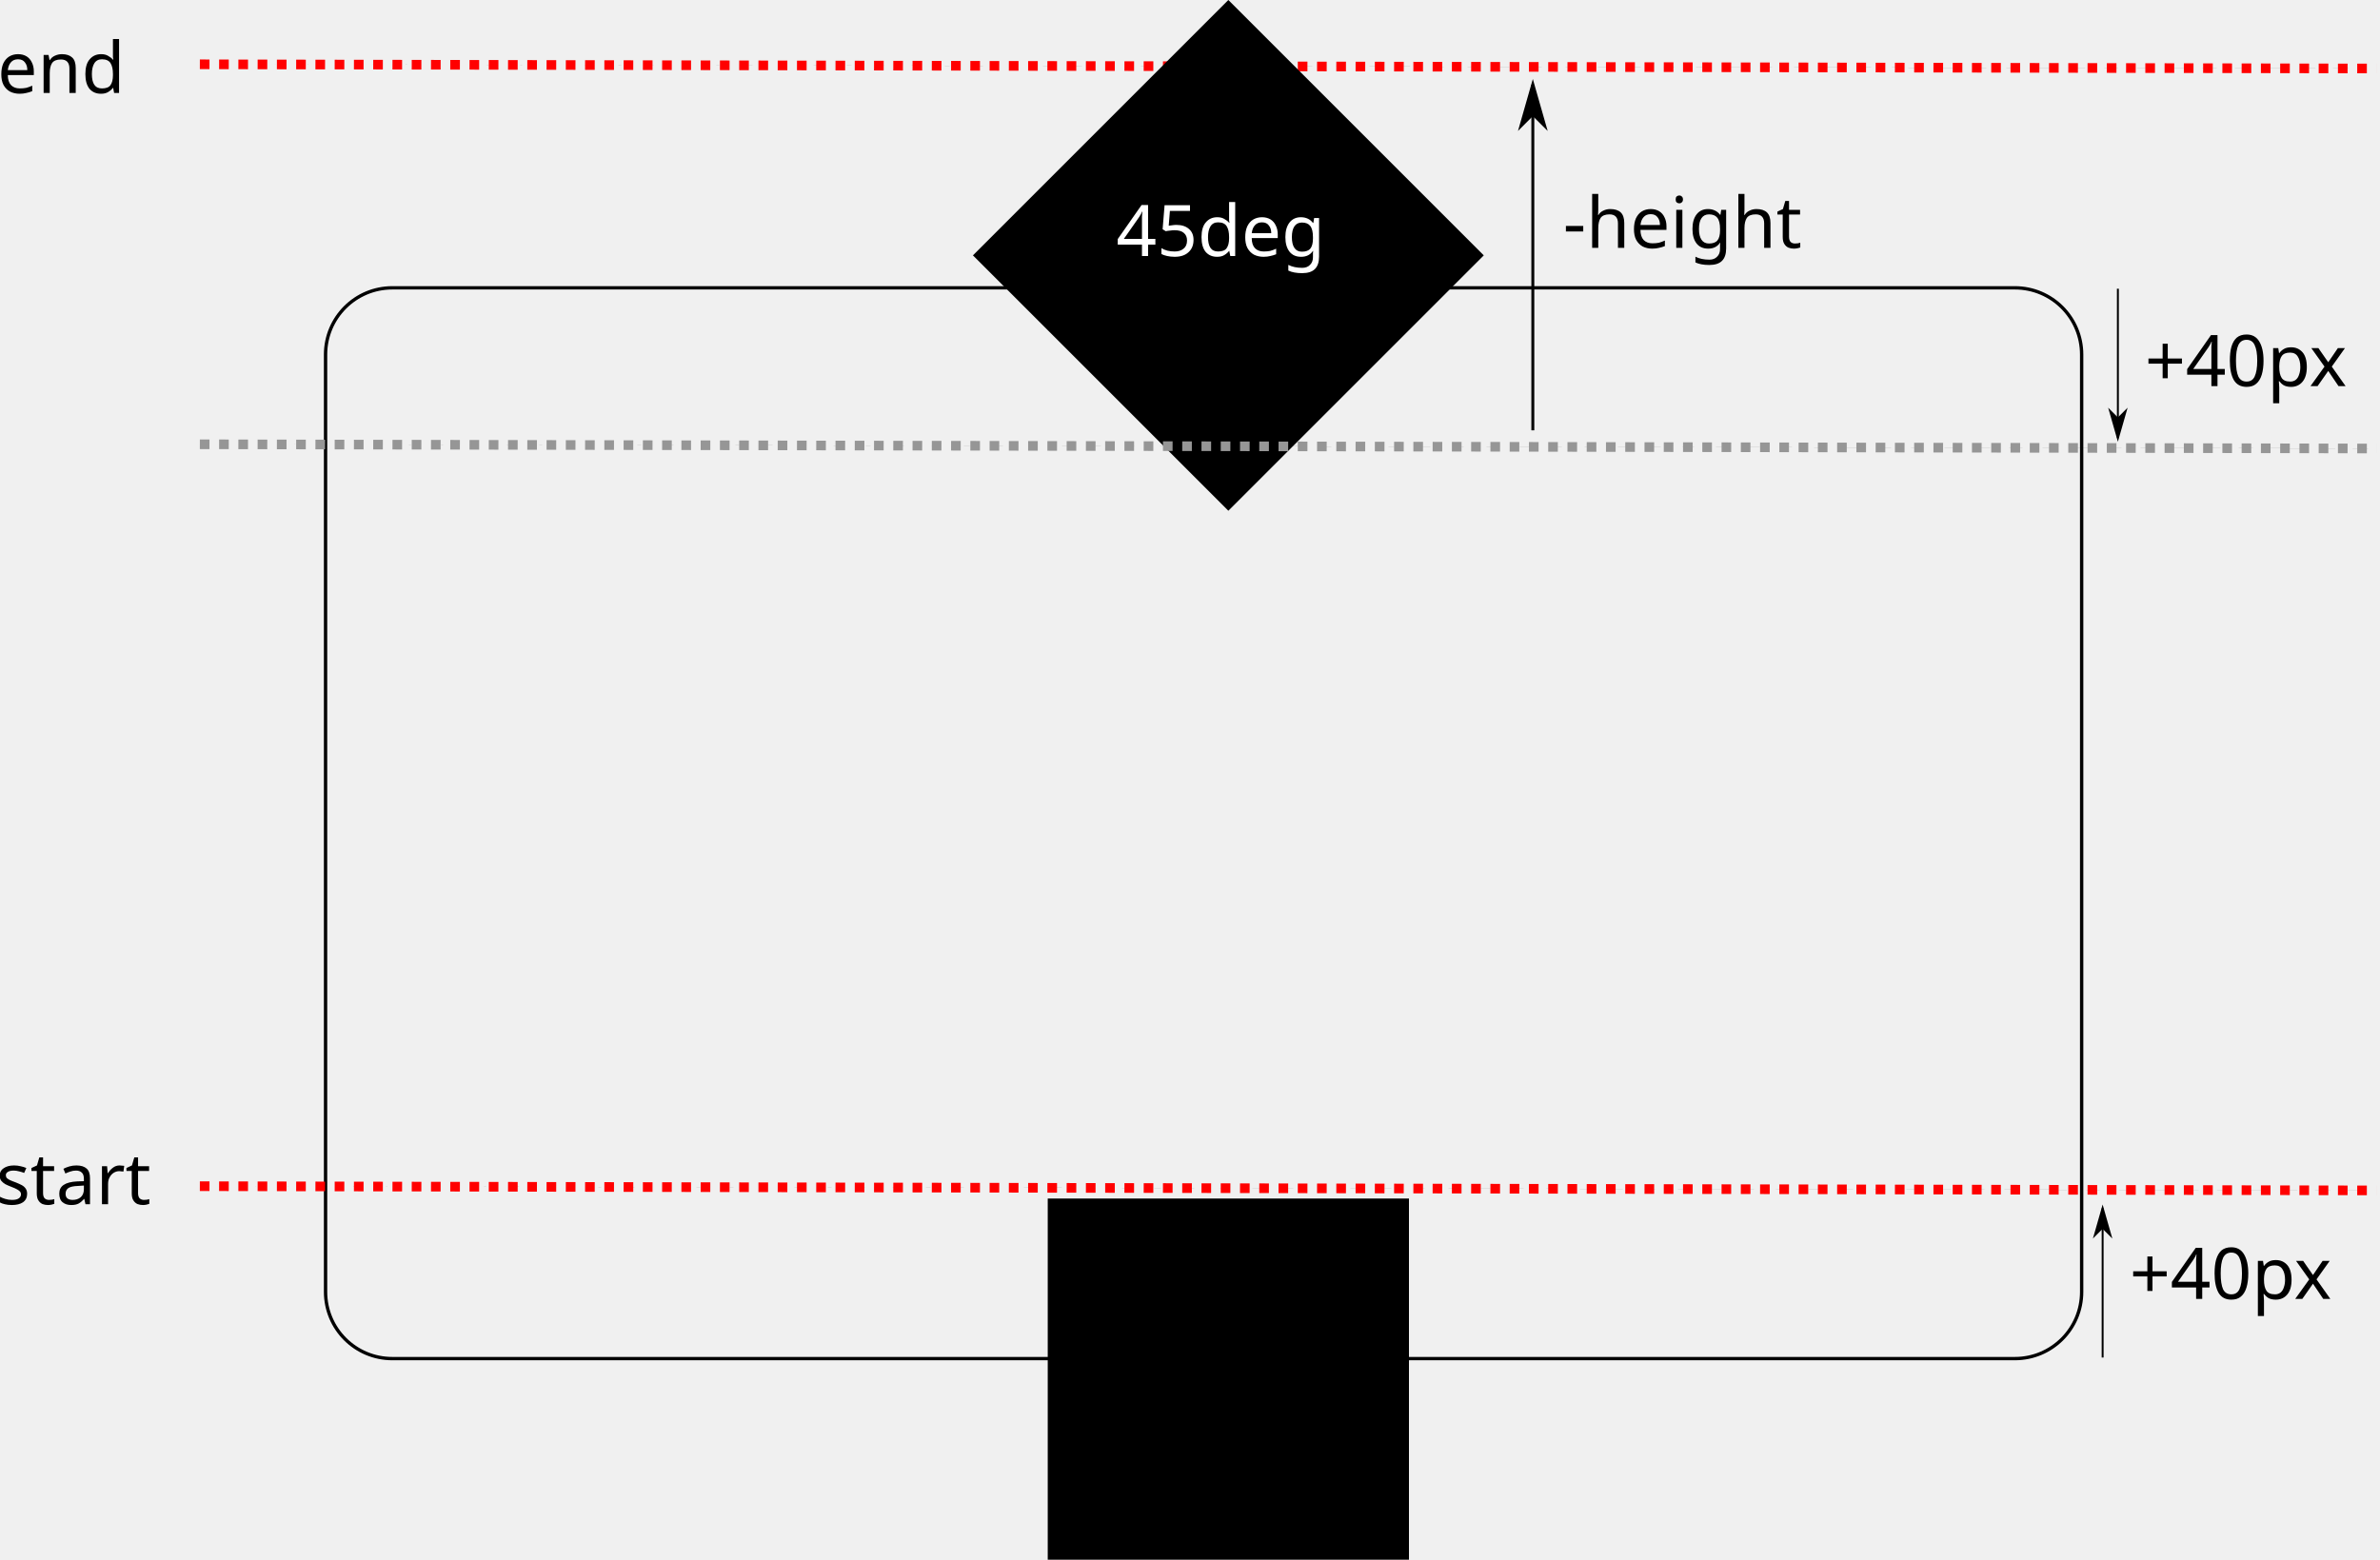
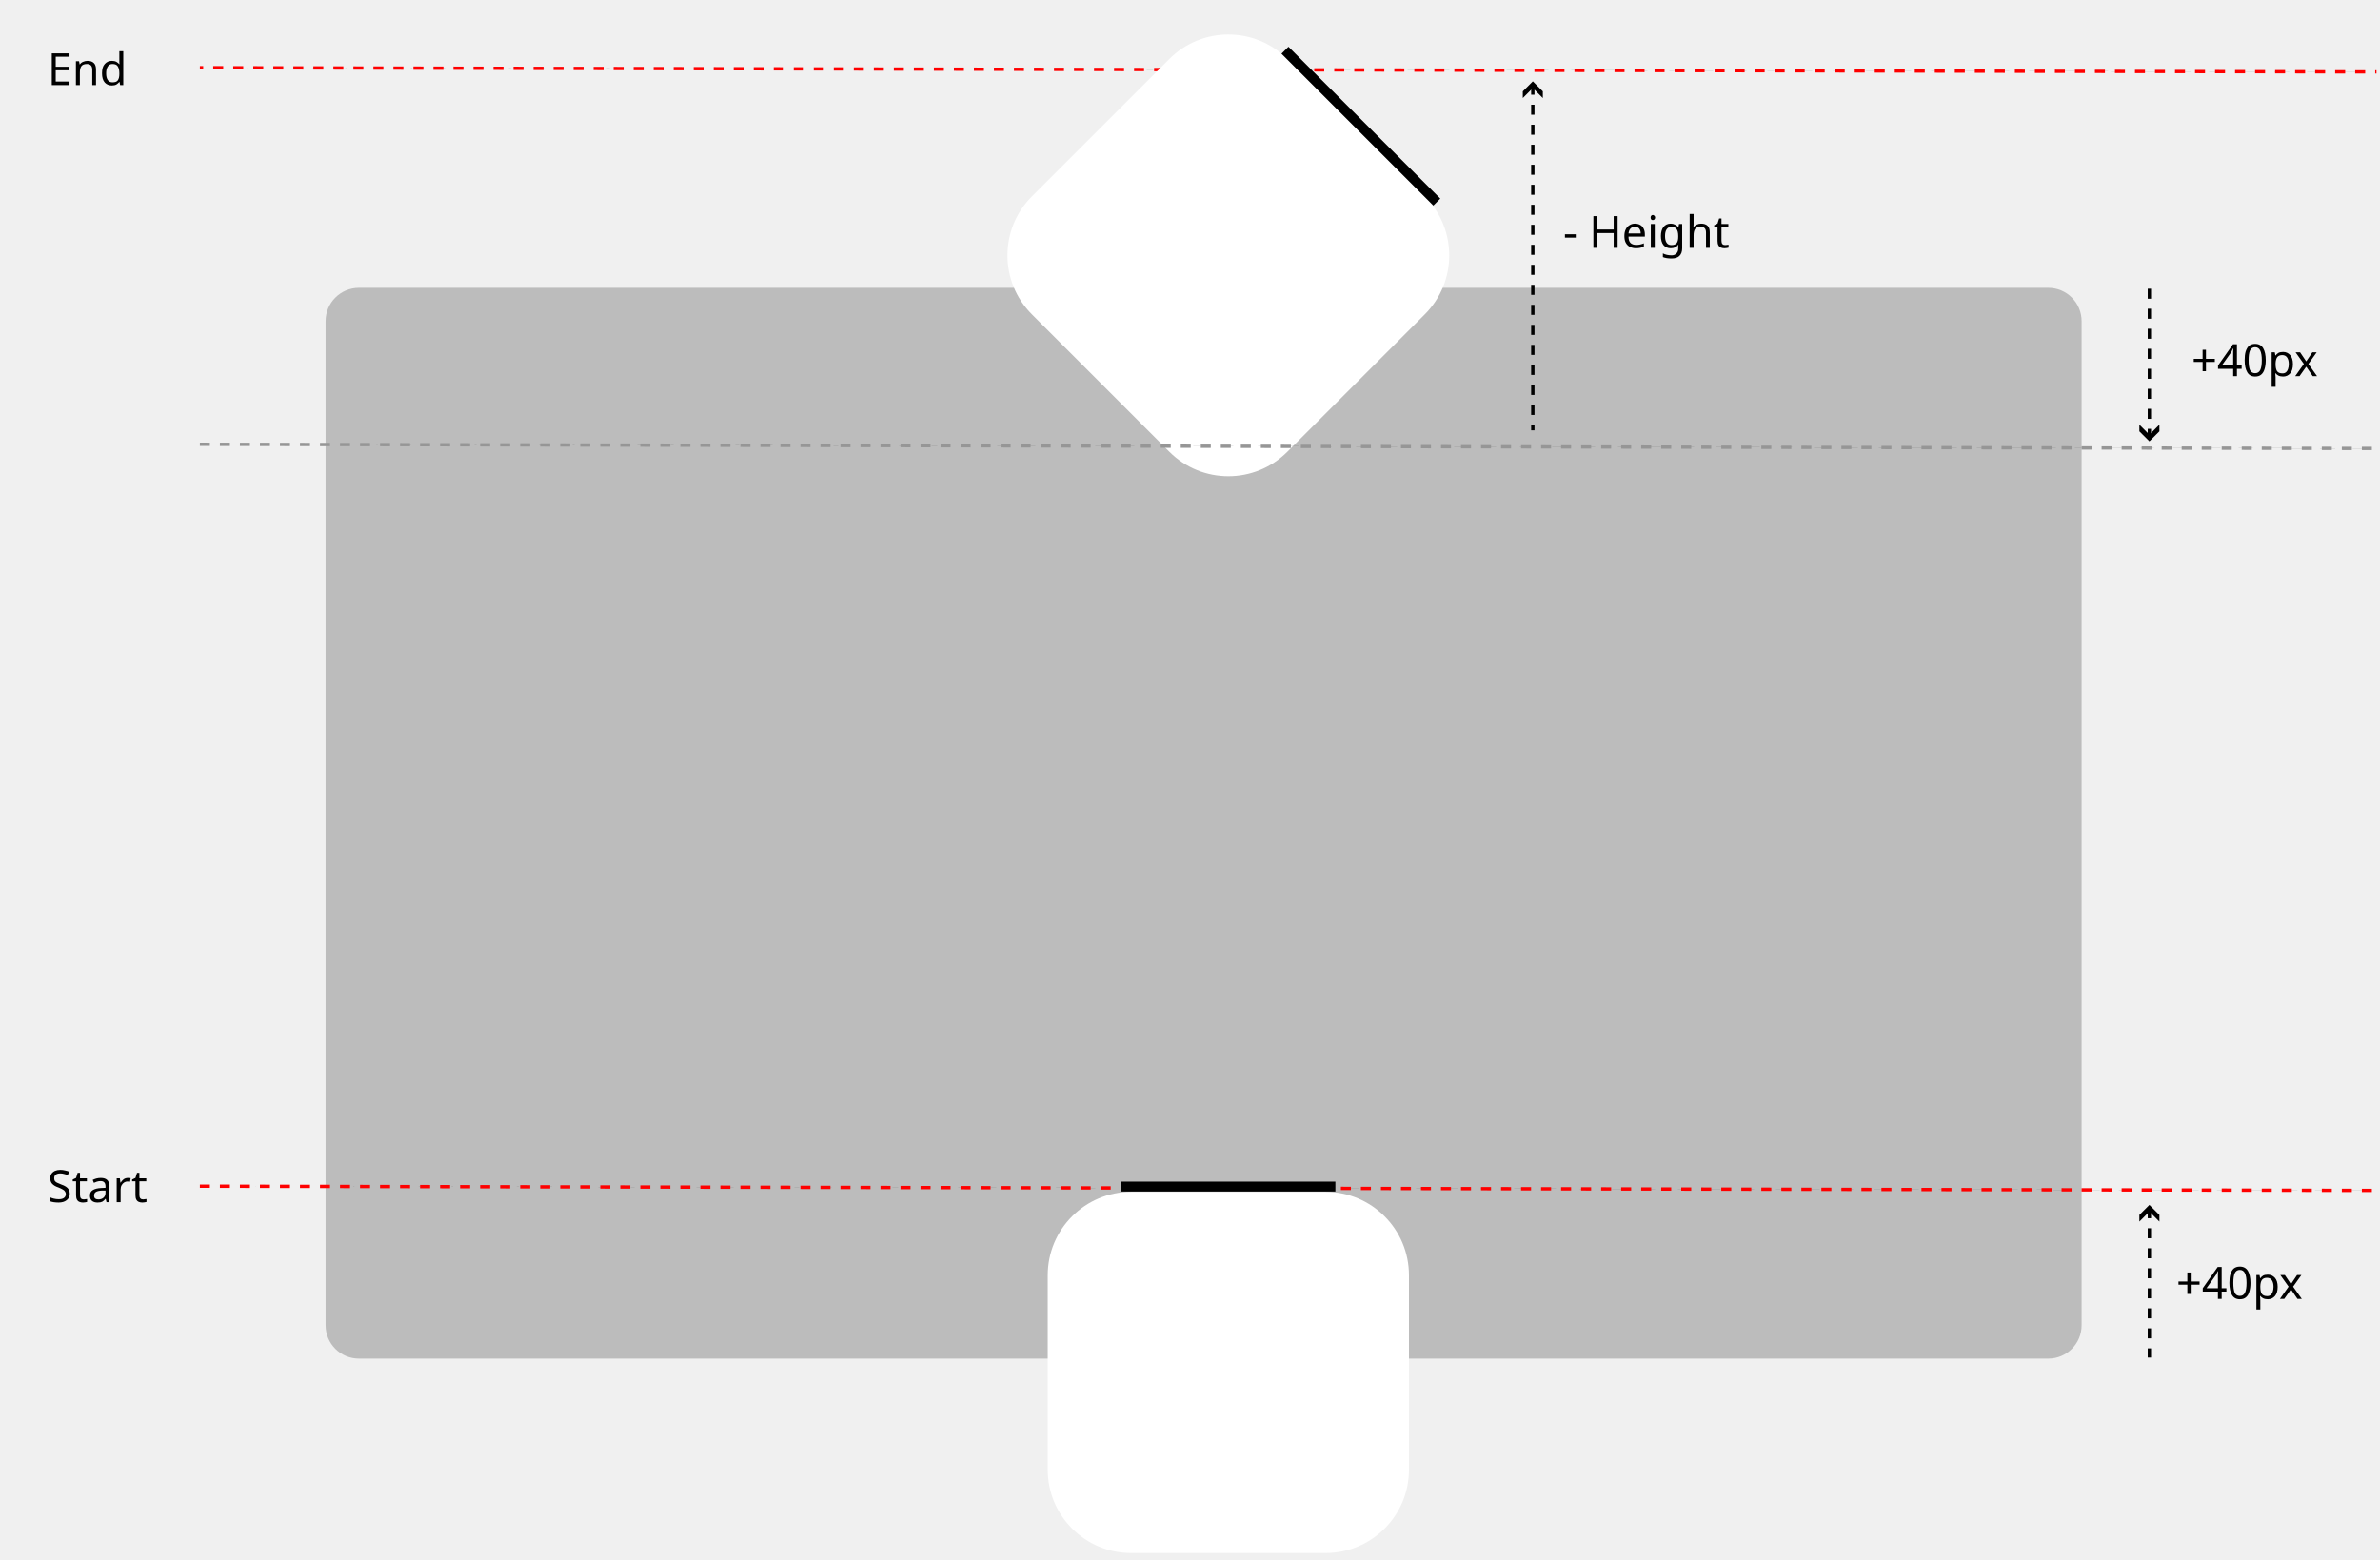
<svg xmlns="http://www.w3.org/2000/svg" width="713.55" height="467.71" version="1.1" viewBox="0 0 188.79 123.75">
  <defs>
-     <marker id="Arrow1Lstart" overflow="visible" orient="auto">
-       <path transform="matrix(.8 0 0 .8 10 0)" d="m0 0 5-5-17.5 5 17.5 5z" fill="context-stroke" fill-rule="evenodd" stroke="context-stroke" stroke-width="1pt" />
+     <marker id="marker4" overflow="visible" markerHeight="1" markerWidth="1" orient="auto-start-reverse" preserveAspectRatio="xMidYMid" viewBox="0 0 1 1">
+       <path d="m1 0-3 3h-2l3-3-3-3h2z" fill="context-stroke" fill-rule="evenodd" />
    </marker>
-     <marker id="Arrow1Lend-5" overflow="visible" orient="auto">
-       <path transform="matrix(-.8 0 0 -.8 -10 0)" d="m0 0 5-5-17.5 5 17.5 5z" fill="context-stroke" fill-rule="evenodd" stroke="context-stroke" stroke-width="1pt" />
+     <marker id="marker2" overflow="visible" markerHeight="1" markerWidth="1" orient="auto-start-reverse" preserveAspectRatio="xMidYMid" viewBox="0 0 1 1">
+       <path d="m1 0-3 3h-2l3-3-3-3h2z" fill="context-stroke" fill-rule="evenodd" />
    </marker>
-     <marker id="Arrow1Lstart-7-4" overflow="visible" orient="auto">
-       <path transform="matrix(.8 0 0 .8 10 0)" d="m0 0 5-5-17.5 5 17.5 5z" fill="context-stroke" fill-rule="evenodd" stroke="context-stroke" stroke-width="1pt" />
+     <marker id="ArrowWideHeavy" overflow="visible" markerHeight="1" markerWidth="1" orient="auto-start-reverse" preserveAspectRatio="xMidYMid" viewBox="0 0 1 1">
+       <path d="m1 0-3 3h-2l3-3-3-3h2z" fill="context-stroke" fill-rule="evenodd" />
    </marker>
  </defs>
+   <g display="none">
+     <rect x="-2.659" y="-.886" width="192.52" height="126.28" fill="#c7c7c7" stroke="#000" stroke-width=".265" />
+   </g>
  <g transform="translate(-4.0197 -6.515)">
-     <path x="29.842" y="29.352" width="139.298" height="84.957" d="m35.134 29.352h128.72a5.292 5.292 45 0 1 5.292 5.292v74.374a5.292 5.292 135 0 1-5.292 5.292h-128.72a5.292 5.292 45 0 1-5.292-5.292v-74.374a5.292 5.292 135 0 1 5.292-5.292z" fill="none" stroke="#000" stroke-width=".265" />
    <g>
-       <path d="m19.87 11.616 171.43 0.333h1.235" stop-color="#000000" stroke="#f00" stroke-dasharray="0.764, 0.764" stroke-width=".764" style="font-variation-settings:normal" />
-       <path d="m19.87 100.63 171.43 0.333h1.235" stop-color="#000000" stroke="#f00" stroke-dasharray="0.764, 0.764" stroke-width=".764" style="font-variation-settings:normal" />
-       <rect x="87.129" y="101.61" width="28.655" height="28.655" />
-       <rect transform="rotate(45)" x="76.347" y="-67.134" width="28.655" height="28.655" />
+       <path x="29.842" y="29.352" width="139.298" height="84.957" d="m32.488 29.352h134.01a2.646 2.646 45 0 1 2.646 2.646v79.666a2.646 2.646 135 0 1-2.646 2.646h-134.01a2.646 2.646 45 0 1-2.646-2.646v-79.666a2.646 2.646 135 0 1 2.646-2.646z" fill-opacity=".215" />
+       <path d="m19.87 11.887 171.43 0.333h1.235" stop-color="#000000" stroke="#f00" stroke-dasharray="0.794,0.794" stroke-dashoffset=".529" stroke-width=".265" style="font-variation-settings:normal" />
+       <path d="m19.87 100.63 171.43 0.333h1.235" stop-color="#000000" stroke="#f00" stroke-dasharray="0.794,0.794" stroke-width=".265" style="font-variation-settings:normal" />
    </g>
    <g>
-       <text x="3.714" y="102.059" fill="#000000" font-family="sans-serif" font-size="10.583px" stroke-width=".265" style="line-height:1.25" xml:space="preserve">
-         <tspan x="3.714" y="102.059" font-family="sans-serif" font-size="5.644px" stroke-width=".265" style="font-variant-caps:normal;font-variant-east-asian:normal;font-variant-ligatures:normal;font-variant-numeric:normal">start</tspan>
+       <path transform="translate(0 -.52917)" x="87.129" y="101.609" width="28.655" height="28.655" d="m93.743 101.61h15.426a6.615 6.615 45 0 1 6.615 6.615v15.426a6.615 6.615 135 0 1-6.615 6.615h-15.426a6.615 6.615 45 0 1-6.615-6.615v-15.426a6.615 6.615 135 0 1 6.615-6.615z" fill="#fff" />
+       <path transform="rotate(45)" x="76.347" y="-67.134" width="28.655" height="28.655" d="m82.962-67.134h15.426a6.615 6.615 45 0 1 6.615 6.615v15.426a6.615 6.615 135 0 1-6.615 6.615h-15.426a6.615 6.615 45 0 1-6.615-6.615v-15.426a6.615 6.615 135 0 1 6.615-6.615z" fill="#fff" />
+       <g stroke-width=".265">
+         <text x="7.787" y="101.902" fill="#000000" font-family="sans-serif" font-size="3.528px" style="line-height:1.25" xml:space="preserve">
+           <tspan x="7.787" y="101.902" font-family="sans-serif" font-size="3.528px" stroke-width=".265" style="font-variant-caps:normal;font-variant-east-asian:normal;font-variant-ligatures:normal;font-variant-numeric:normal">Start</tspan>
+         </text>
+         <text x="7.783" y="13.268" fill="#000000" font-family="sans-serif" font-size="3.528px" style="line-height:1.25" xml:space="preserve">
+           <tspan x="7.783" y="13.268" font-family="sans-serif" font-size="3.528px" stroke-width=".265" style="font-variant-caps:normal;font-variant-east-asian:normal;font-variant-ligatures:normal;font-variant-numeric:normal">End</tspan>
+         </text>
+         <path d="m174.52 102.38v11.845" marker-start="url(#ArrowWideHeavy)" stop-color="#000000" stroke="#000" stroke-dasharray="0.794, 0.794" style="font-variation-settings:normal" />
+         <text x="176.658" y="109.57" fill="#000000" font-family="sans-serif" font-size="3.528px" style="line-height:1.25" xml:space="preserve">
+           <tspan x="176.658" y="109.57" font-family="sans-serif" font-size="3.528px" stroke-width=".265" style="font-variant-caps:normal;font-variant-east-asian:normal;font-variant-ligatures:normal;font-variant-numeric:normal">+40px</tspan>
+         </text>
+         <path d="m174.52 29.423v11.845" marker-end="url(#marker2)" stop-color="#000000" stroke="#000" stroke-dasharray="0.794, 0.794" style="font-variation-settings:normal" />
+       </g>
+       <path d="m125.61 13.234v27.424" marker-start="url(#marker4)" stop-color="#000000" stroke="#000" stroke-dasharray="0.794,0.794" stroke-width=".265" style="font-variation-settings:normal" />
+       <text x="177.867" y="36.363" fill="#000000" font-family="sans-serif" font-size="3.528px" stroke-width=".265" style="line-height:1.25" xml:space="preserve">
+         <tspan x="177.867" y="36.363" font-family="sans-serif" font-size="3.528px" stroke-width=".265" style="font-variant-caps:normal;font-variant-east-asian:normal;font-variant-ligatures:normal;font-variant-numeric:normal">+40px</tspan>
      </text>
-       <text x="3.807" y="13.894" fill="#000000" font-family="sans-serif" font-size="10.583px" stroke-width=".265" style="line-height:1.25" xml:space="preserve">
-         <tspan x="3.807" y="13.894" font-family="sans-serif" font-size="5.644px" stroke-width=".265" style="font-variant-caps:normal;font-variant-east-asian:normal;font-variant-ligatures:normal;font-variant-numeric:normal">end</tspan>
-       </text>
-       <path d="m170.81 102.38v11.845" marker-start="url(#Arrow1Lstart)" stop-color="#000000" stroke="#000" stroke-width=".152" style="font-variation-settings:normal" />
-       <text x="172.954" y="109.57" fill="#000000" font-family="sans-serif" font-size="10.583px" stroke-width=".265" style="line-height:1.25" xml:space="preserve">
-         <tspan x="172.954" y="109.57" font-family="sans-serif" font-size="5.644px" stroke-width=".265" style="font-variant-caps:normal;font-variant-east-asian:normal;font-variant-ligatures:normal;font-variant-numeric:normal">+40px</tspan>
-       </text>
-       <path d="m172.02 29.423v11.845" marker-end="url(#Arrow1Lend-5)" stop-color="#000000" stroke="#000" stroke-width=".152" style="font-variation-settings:normal" />
-       <path d="m125.61 13.234v27.424" marker-start="url(#Arrow1Lstart-7-4)" stop-color="#000000" stroke="#000" stroke-width=".232" style="font-variation-settings:normal" />
-     </g>
-     <g fill="#000000" font-family="sans-serif" font-size="10.583px" stroke-width=".265">
-       <text x="174.163" y="37.146" style="line-height:1.25" xml:space="preserve">
-         <tspan x="174.163" y="37.146" font-family="sans-serif" font-size="5.644px" stroke-width=".265" style="font-variant-caps:normal;font-variant-east-asian:normal;font-variant-ligatures:normal;font-variant-numeric:normal">+40px</tspan>
-       </text>
-       <text x="128.016" y="26.177" style="line-height:1.25" xml:space="preserve">
-         <tspan x="128.016" y="26.177" font-family="sans-serif" font-size="5.644px" stroke-width=".265" style="font-variant-caps:normal;font-variant-east-asian:normal;font-variant-ligatures:normal;font-variant-numeric:normal">-height</tspan>
-       </text>
-       <text x="92.559" y="26.826" style="font-variant-caps:normal;font-variant-east-asian:normal;font-variant-ligatures:normal;font-variant-numeric:normal;line-height:1.25" xml:space="preserve">
-         <tspan x="92.559" y="26.826" fill="#ffffff" font-family="sans-serif" font-size="5.644px" stroke-width=".265" style="font-variant-caps:normal;font-variant-east-asian:normal;font-variant-ligatures:normal;font-variant-numeric:normal">45deg</tspan>
+       <text x="128.016" y="26.177" fill="#000000" font-family="sans-serif" font-size="3.528px" stroke-width=".265" style="line-height:1.25" xml:space="preserve">
+         <tspan x="128.016" y="26.177" font-family="sans-serif" font-size="3.528px" stroke-width=".265" style="font-variant-caps:normal;font-variant-east-asian:normal;font-variant-ligatures:normal;font-variant-numeric:normal">- Height</tspan>
      </text>
    </g>
-     <path d="m19.87 41.765 171.43 0.333h1.235" stop-color="#000000" stroke="#969696" stroke-dasharray="0.764, 0.764" stroke-width=".764" style="font-variation-settings:normal" />
+     <g>
+       <path d="m19.87 41.765 171.43 0.333h1.235" stop-color="#000000" stroke="#969696" stroke-dasharray="0.794,0.794" stroke-width=".265" style="font-variation-settings:normal" />
+       <rect x="92.911" y="100.27" width="17.036" height=".783" />
+       <rect transform="rotate(45)" x="82.341" y="-67.882" width="17.036" height=".783" />
+     </g>
  </g>
</svg>
